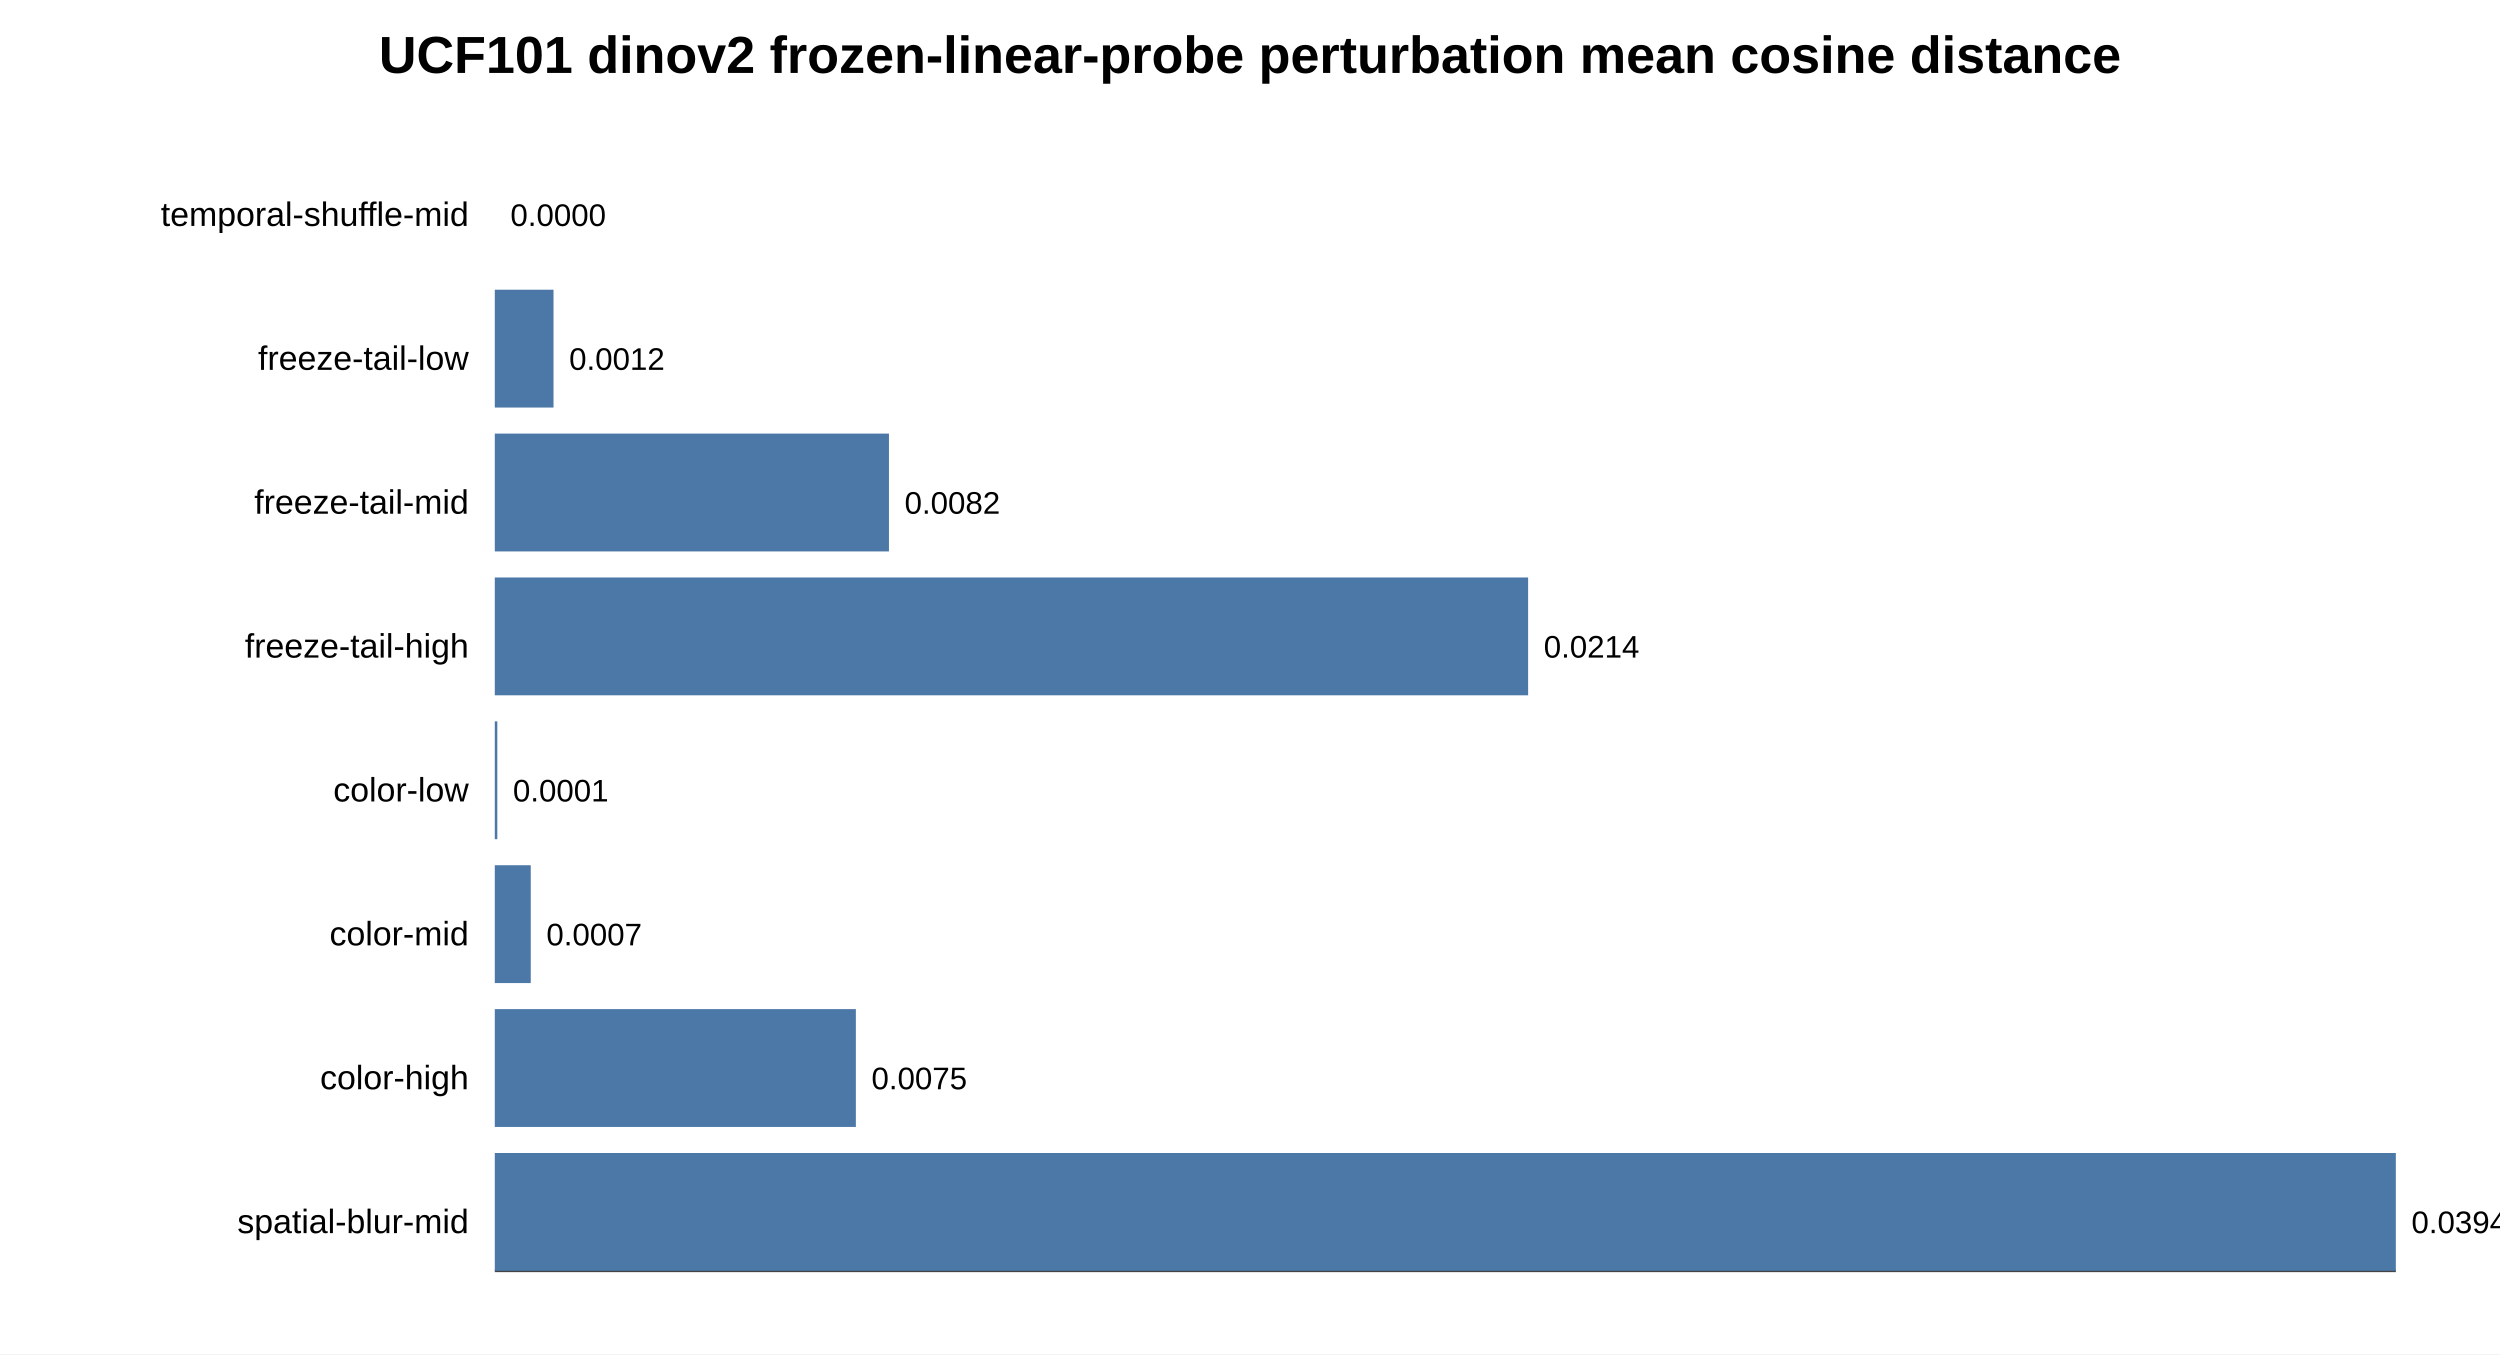
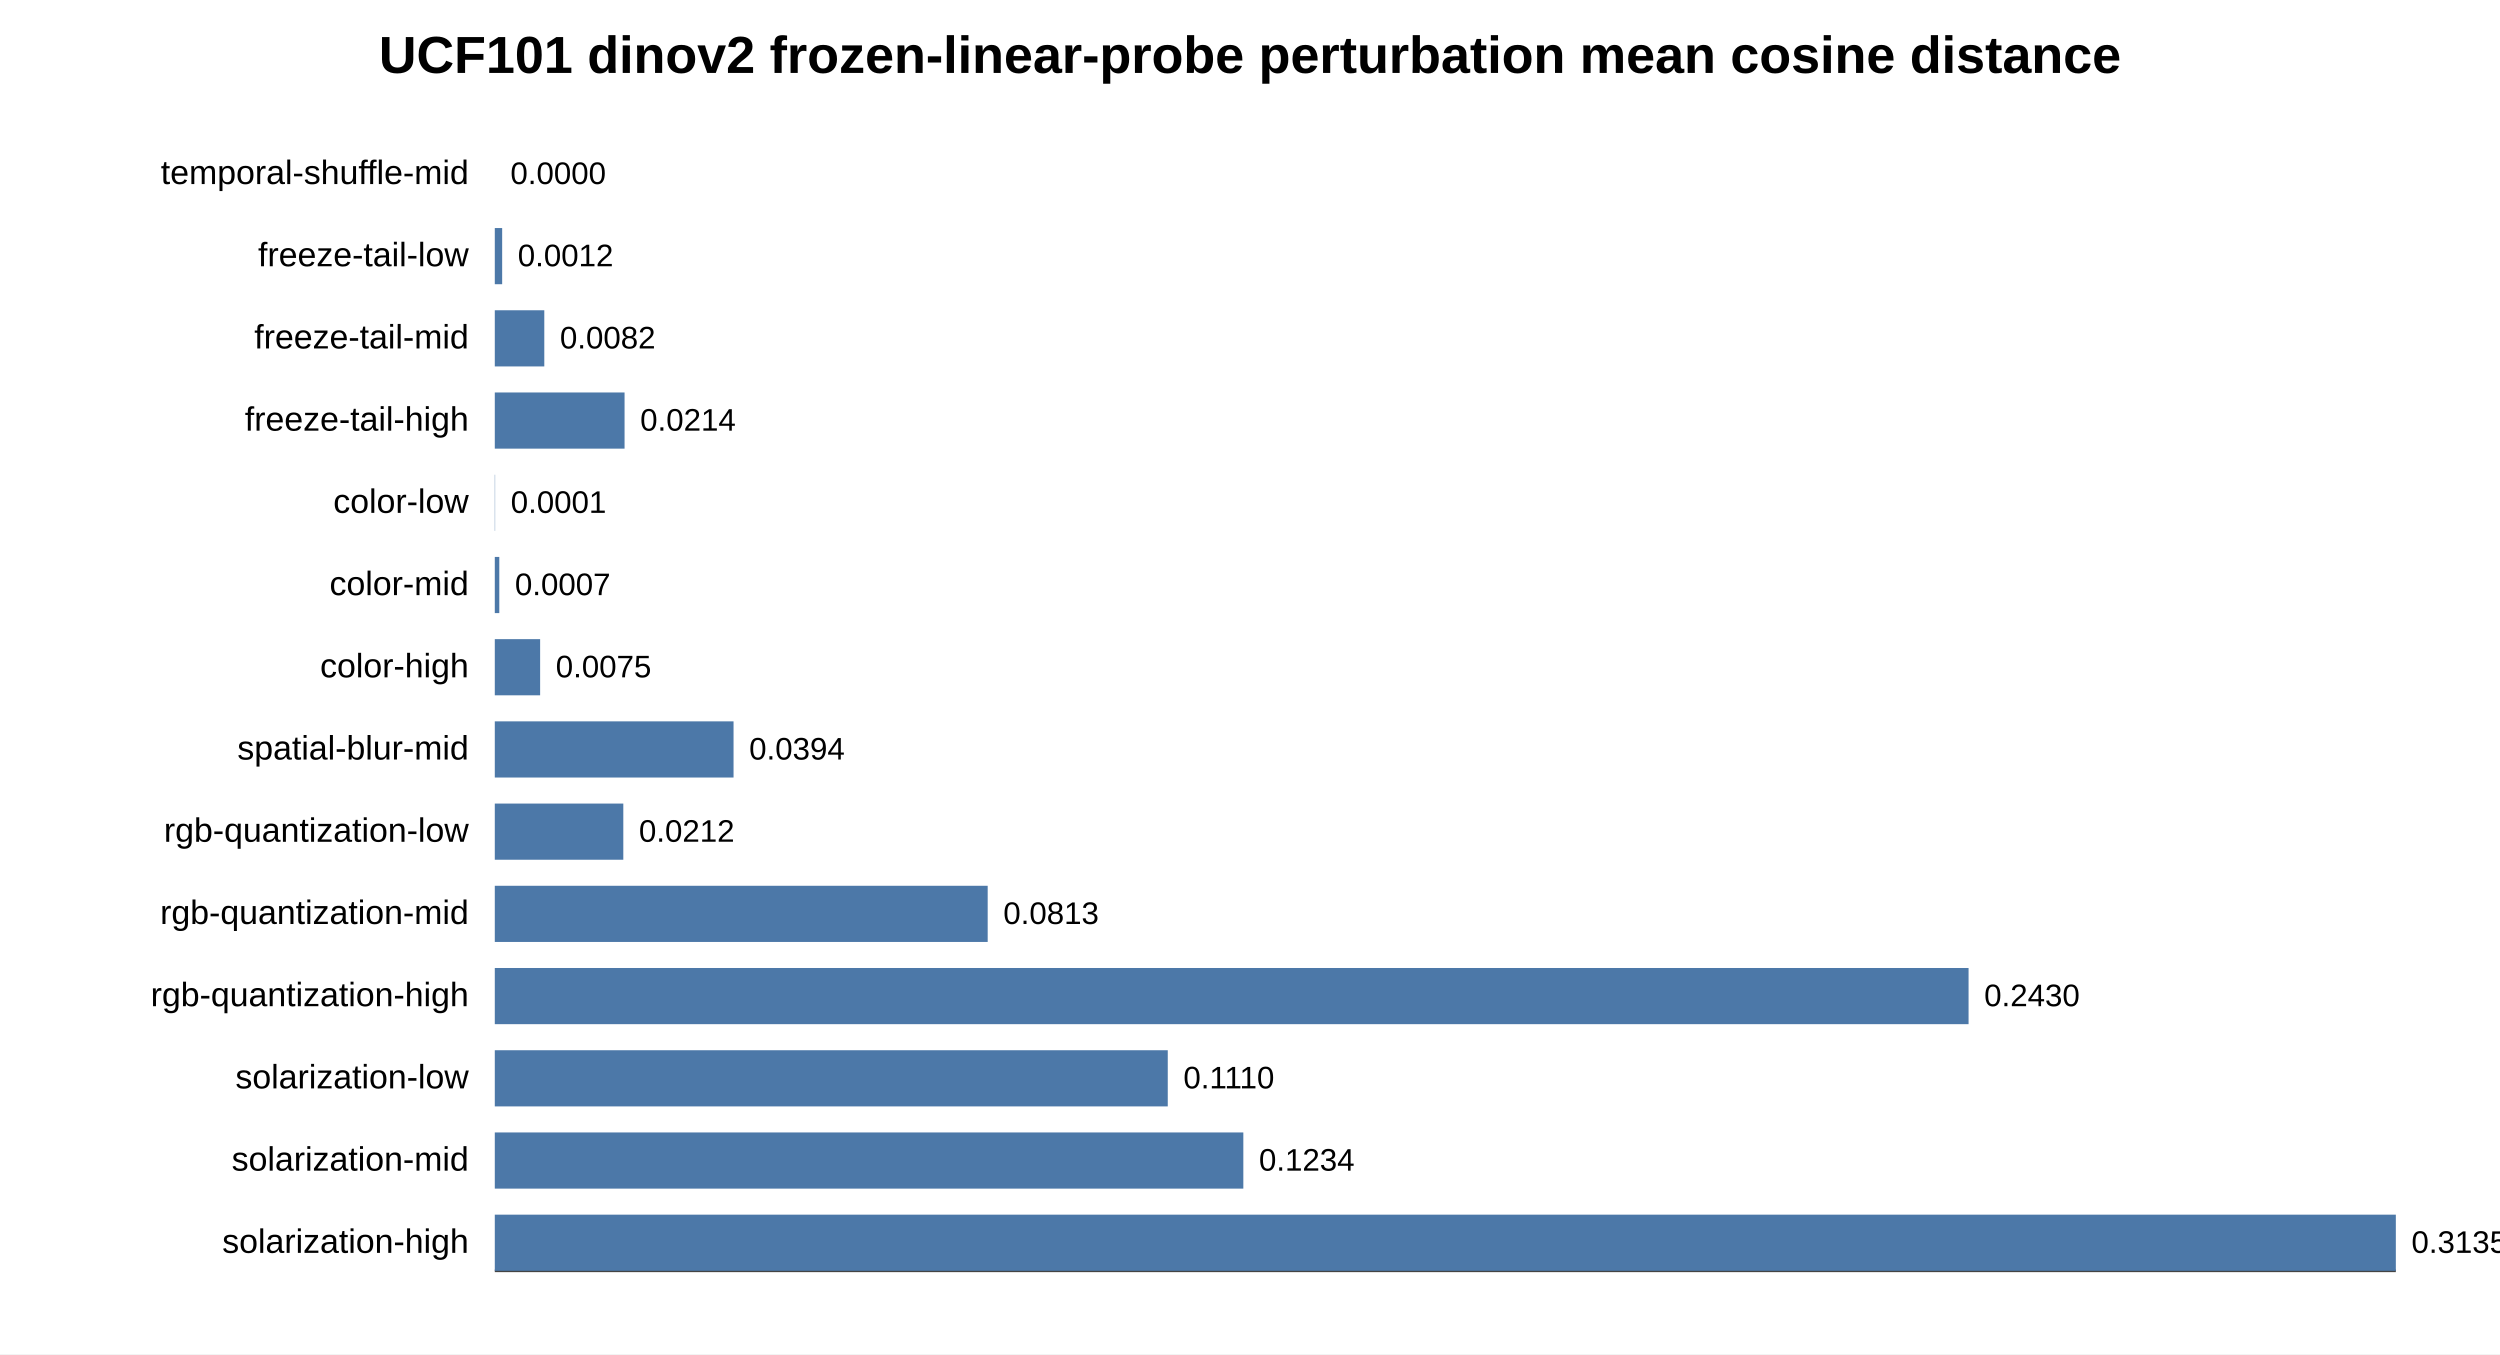
<svg xmlns="http://www.w3.org/2000/svg" width="960" height="520" viewBox="0 0 960 520">
  <rect width="100%" height="100%" fill="white" />
  <text x="480.00" y="28.00" text-anchor="middle" font-family="Arial, sans-serif" font-size="20" font-weight="700">UCF101 dinov2 frozen-linear-probe perturbation mean cosine distance</text>
  <line x1="190" y1="488" x2="920" y2="488" stroke="#444" stroke-width="1" />
-   <text x="180.00" y="86.77" text-anchor="end" font-family="Arial, sans-serif" font-size="13" font-weight="400">temporal-shuffle-mid</text>
-   <rect x="190" y="56.00" width="0.00" height="45.25" fill="#4c78a8" />
-   <text x="196.00" y="86.77" text-anchor="start" font-family="Arial, sans-serif" font-size="12" font-weight="400">0.0000</text>
-   <text x="180.00" y="142.02" text-anchor="end" font-family="Arial, sans-serif" font-size="13" font-weight="400">freeze-tail-low</text>
-   <rect x="190" y="111.25" width="22.55" height="45.25" fill="#4c78a8" />
-   <text x="218.55" y="142.02" text-anchor="start" font-family="Arial, sans-serif" font-size="12" font-weight="400">0.0012</text>
-   <text x="180.00" y="197.27" text-anchor="end" font-family="Arial, sans-serif" font-size="13" font-weight="400">freeze-tail-mid</text>
-   <rect x="190" y="166.50" width="151.36" height="45.25" fill="#4c78a8" />
-   <text x="347.36" y="197.27" text-anchor="start" font-family="Arial, sans-serif" font-size="12" font-weight="400">0.0082</text>
-   <text x="180.00" y="252.52" text-anchor="end" font-family="Arial, sans-serif" font-size="13" font-weight="400">freeze-tail-high</text>
-   <rect x="190" y="221.75" width="396.80" height="45.25" fill="#4c78a8" />
-   <text x="592.80" y="252.52" text-anchor="start" font-family="Arial, sans-serif" font-size="12" font-weight="400">0.0214</text>
-   <text x="180.00" y="307.77" text-anchor="end" font-family="Arial, sans-serif" font-size="13" font-weight="400">color-low</text>
-   <rect x="190" y="277.00" width="0.97" height="45.25" fill="#4c78a8" />
-   <text x="196.97" y="307.77" text-anchor="start" font-family="Arial, sans-serif" font-size="12" font-weight="400">0.0001</text>
-   <text x="180.00" y="363.02" text-anchor="end" font-family="Arial, sans-serif" font-size="13" font-weight="400">color-mid</text>
-   <rect x="190" y="332.25" width="13.81" height="45.25" fill="#4c78a8" />
-   <text x="209.81" y="363.02" text-anchor="start" font-family="Arial, sans-serif" font-size="12" font-weight="400">0.0007</text>
-   <text x="180.00" y="418.27" text-anchor="end" font-family="Arial, sans-serif" font-size="13" font-weight="400">color-high</text>
-   <rect x="190" y="387.50" width="138.65" height="45.25" fill="#4c78a8" />
-   <text x="334.65" y="418.27" text-anchor="start" font-family="Arial, sans-serif" font-size="12" font-weight="400">0.0075</text>
-   <text x="180.00" y="473.52" text-anchor="end" font-family="Arial, sans-serif" font-size="13" font-weight="400">spatial-blur-mid</text>
-   <rect x="190" y="442.75" width="730.00" height="45.25" fill="#4c78a8" />
-   <text x="926.00" y="473.52" text-anchor="start" font-family="Arial, sans-serif" font-size="12" font-weight="400">0.0394</text>
+   <text x="180.00" y="70.67" text-anchor="end" font-family="Arial, sans-serif" font-size="13" font-weight="400">temporal-shuffle-mid</text>
+   <rect x="190" y="56.00" width="0.00" height="21.57" fill="#4c78a8" />
+   <text x="196.00" y="70.67" text-anchor="start" font-family="Arial, sans-serif" font-size="12" font-weight="400">0.0000</text>
+   <text x="180.00" y="102.24" text-anchor="end" font-family="Arial, sans-serif" font-size="13" font-weight="400">freeze-tail-low</text>
+   <rect x="190" y="87.57" width="2.83" height="21.57" fill="#4c78a8" />
+   <text x="198.83" y="102.24" text-anchor="start" font-family="Arial, sans-serif" font-size="12" font-weight="400">0.0012</text>
+   <text x="180.00" y="133.81" text-anchor="end" font-family="Arial, sans-serif" font-size="13" font-weight="400">freeze-tail-mid</text>
+   <rect x="190" y="119.14" width="19.01" height="21.57" fill="#4c78a8" />
+   <text x="215.01" y="133.81" text-anchor="start" font-family="Arial, sans-serif" font-size="12" font-weight="400">0.0082</text>
+   <text x="180.00" y="165.38" text-anchor="end" font-family="Arial, sans-serif" font-size="13" font-weight="400">freeze-tail-high</text>
+   <rect x="190" y="150.71" width="49.83" height="21.57" fill="#4c78a8" />
+   <text x="245.83" y="165.38" text-anchor="start" font-family="Arial, sans-serif" font-size="12" font-weight="400">0.0214</text>
+   <text x="180.00" y="196.95" text-anchor="end" font-family="Arial, sans-serif" font-size="13" font-weight="400">color-low</text>
+   <rect x="190" y="182.29" width="0.12" height="21.57" fill="#4c78a8" />
+   <text x="196.12" y="196.95" text-anchor="start" font-family="Arial, sans-serif" font-size="12" font-weight="400">0.0001</text>
+   <text x="180.00" y="228.53" text-anchor="end" font-family="Arial, sans-serif" font-size="13" font-weight="400">color-mid</text>
+   <rect x="190" y="213.86" width="1.73" height="21.57" fill="#4c78a8" />
+   <text x="197.73" y="228.53" text-anchor="start" font-family="Arial, sans-serif" font-size="12" font-weight="400">0.0007</text>
+   <text x="180.00" y="260.10" text-anchor="end" font-family="Arial, sans-serif" font-size="13" font-weight="400">color-high</text>
+   <rect x="190" y="245.43" width="17.41" height="21.57" fill="#4c78a8" />
+   <text x="213.41" y="260.10" text-anchor="start" font-family="Arial, sans-serif" font-size="12" font-weight="400">0.0075</text>
+   <text x="180.00" y="291.67" text-anchor="end" font-family="Arial, sans-serif" font-size="13" font-weight="400">spatial-blur-mid</text>
+   <rect x="190" y="277.00" width="91.68" height="21.57" fill="#4c78a8" />
+   <text x="287.68" y="291.67" text-anchor="start" font-family="Arial, sans-serif" font-size="12" font-weight="400">0.0394</text>
+   <text x="180.00" y="323.24" text-anchor="end" font-family="Arial, sans-serif" font-size="13" font-weight="400">rgb-quantization-low</text>
+   <rect x="190" y="308.57" width="49.35" height="21.57" fill="#4c78a8" />
+   <text x="245.35" y="323.24" text-anchor="start" font-family="Arial, sans-serif" font-size="12" font-weight="400">0.0212</text>
+   <text x="180.00" y="354.81" text-anchor="end" font-family="Arial, sans-serif" font-size="13" font-weight="400">rgb-quantization-mid</text>
+   <rect x="190" y="340.14" width="189.27" height="21.57" fill="#4c78a8" />
+   <text x="385.27" y="354.81" text-anchor="start" font-family="Arial, sans-serif" font-size="12" font-weight="400">0.0813</text>
+   <text x="180.00" y="386.38" text-anchor="end" font-family="Arial, sans-serif" font-size="13" font-weight="400">rgb-quantization-high</text>
+   <rect x="190" y="371.71" width="565.93" height="21.57" fill="#4c78a8" />
+   <text x="761.93" y="386.38" text-anchor="start" font-family="Arial, sans-serif" font-size="12" font-weight="400">0.2430</text>
+   <text x="180.00" y="417.95" text-anchor="end" font-family="Arial, sans-serif" font-size="13" font-weight="400">solarization-low</text>
+   <rect x="190" y="403.29" width="258.42" height="21.57" fill="#4c78a8" />
+   <text x="454.42" y="417.95" text-anchor="start" font-family="Arial, sans-serif" font-size="12" font-weight="400">0.1110</text>
+   <text x="180.00" y="449.53" text-anchor="end" font-family="Arial, sans-serif" font-size="13" font-weight="400">solarization-mid</text>
+   <rect x="190" y="434.86" width="287.44" height="21.57" fill="#4c78a8" />
+   <text x="483.44" y="449.53" text-anchor="start" font-family="Arial, sans-serif" font-size="12" font-weight="400">0.1234</text>
+   <text x="180.00" y="481.10" text-anchor="end" font-family="Arial, sans-serif" font-size="13" font-weight="400">solarization-high</text>
+   <rect x="190" y="466.43" width="730.00" height="21.57" fill="#4c78a8" />
+   <text x="926.00" y="481.10" text-anchor="start" font-family="Arial, sans-serif" font-size="12" font-weight="400">0.3135</text>
</svg>
